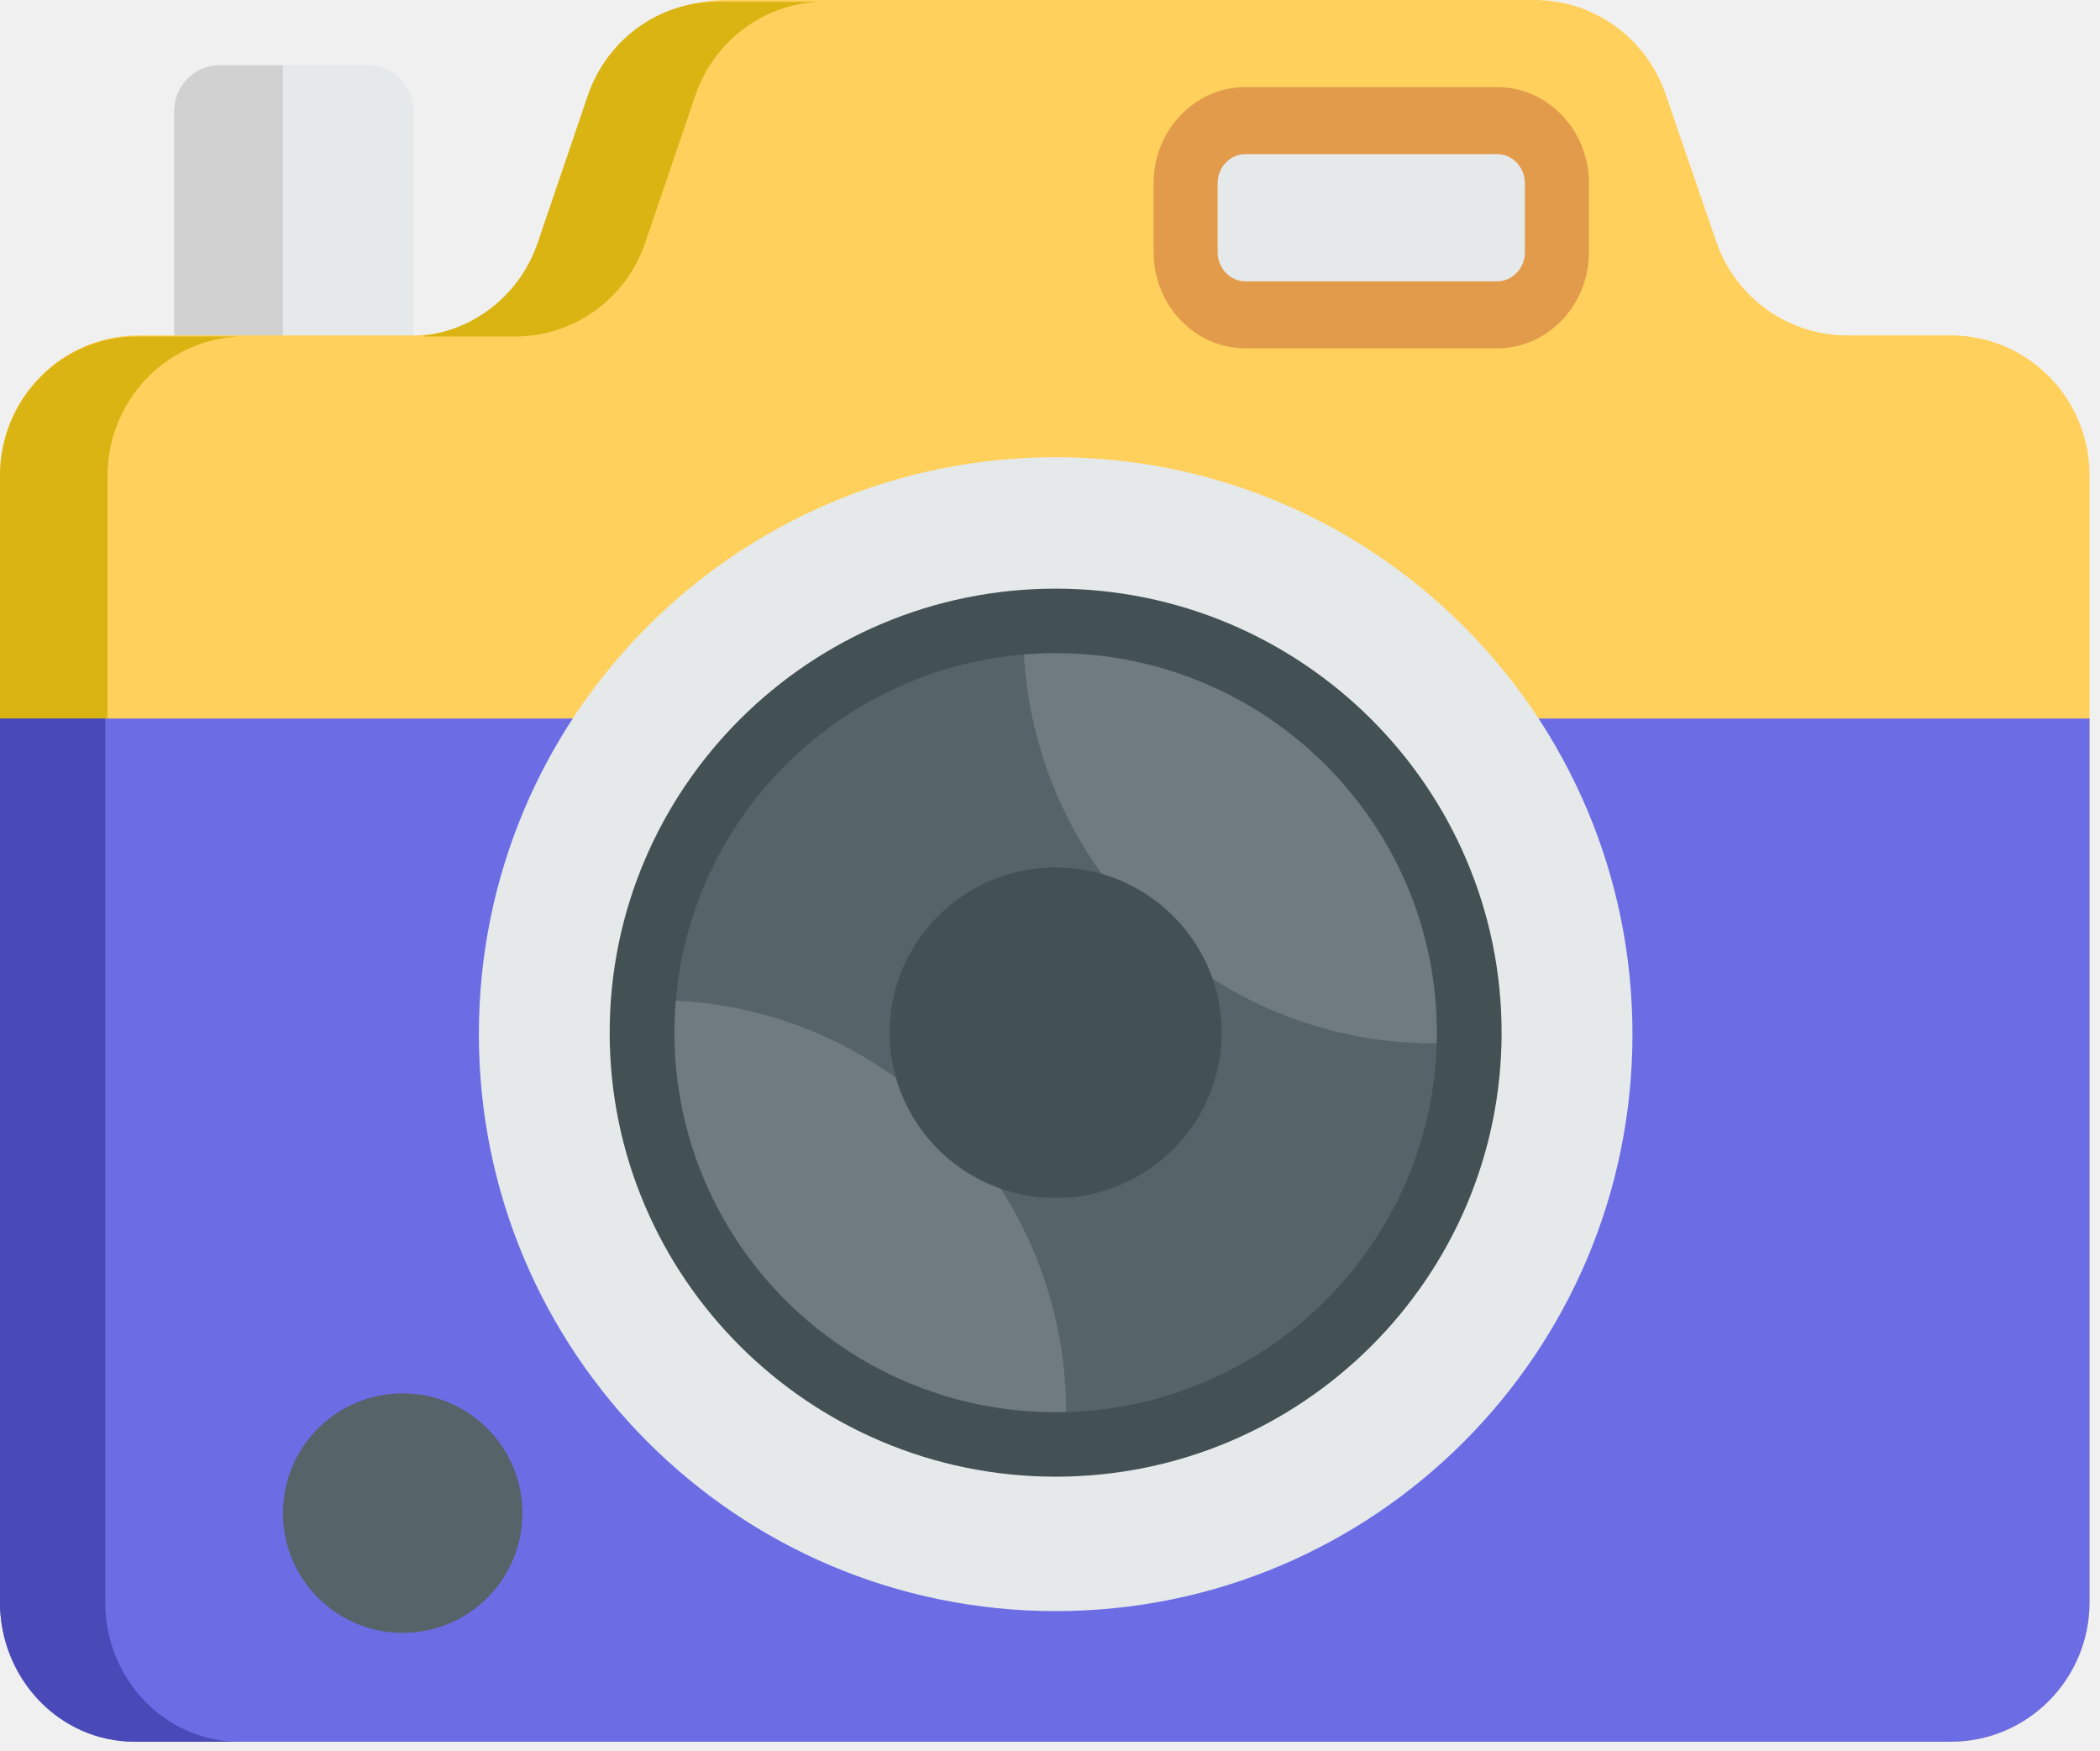
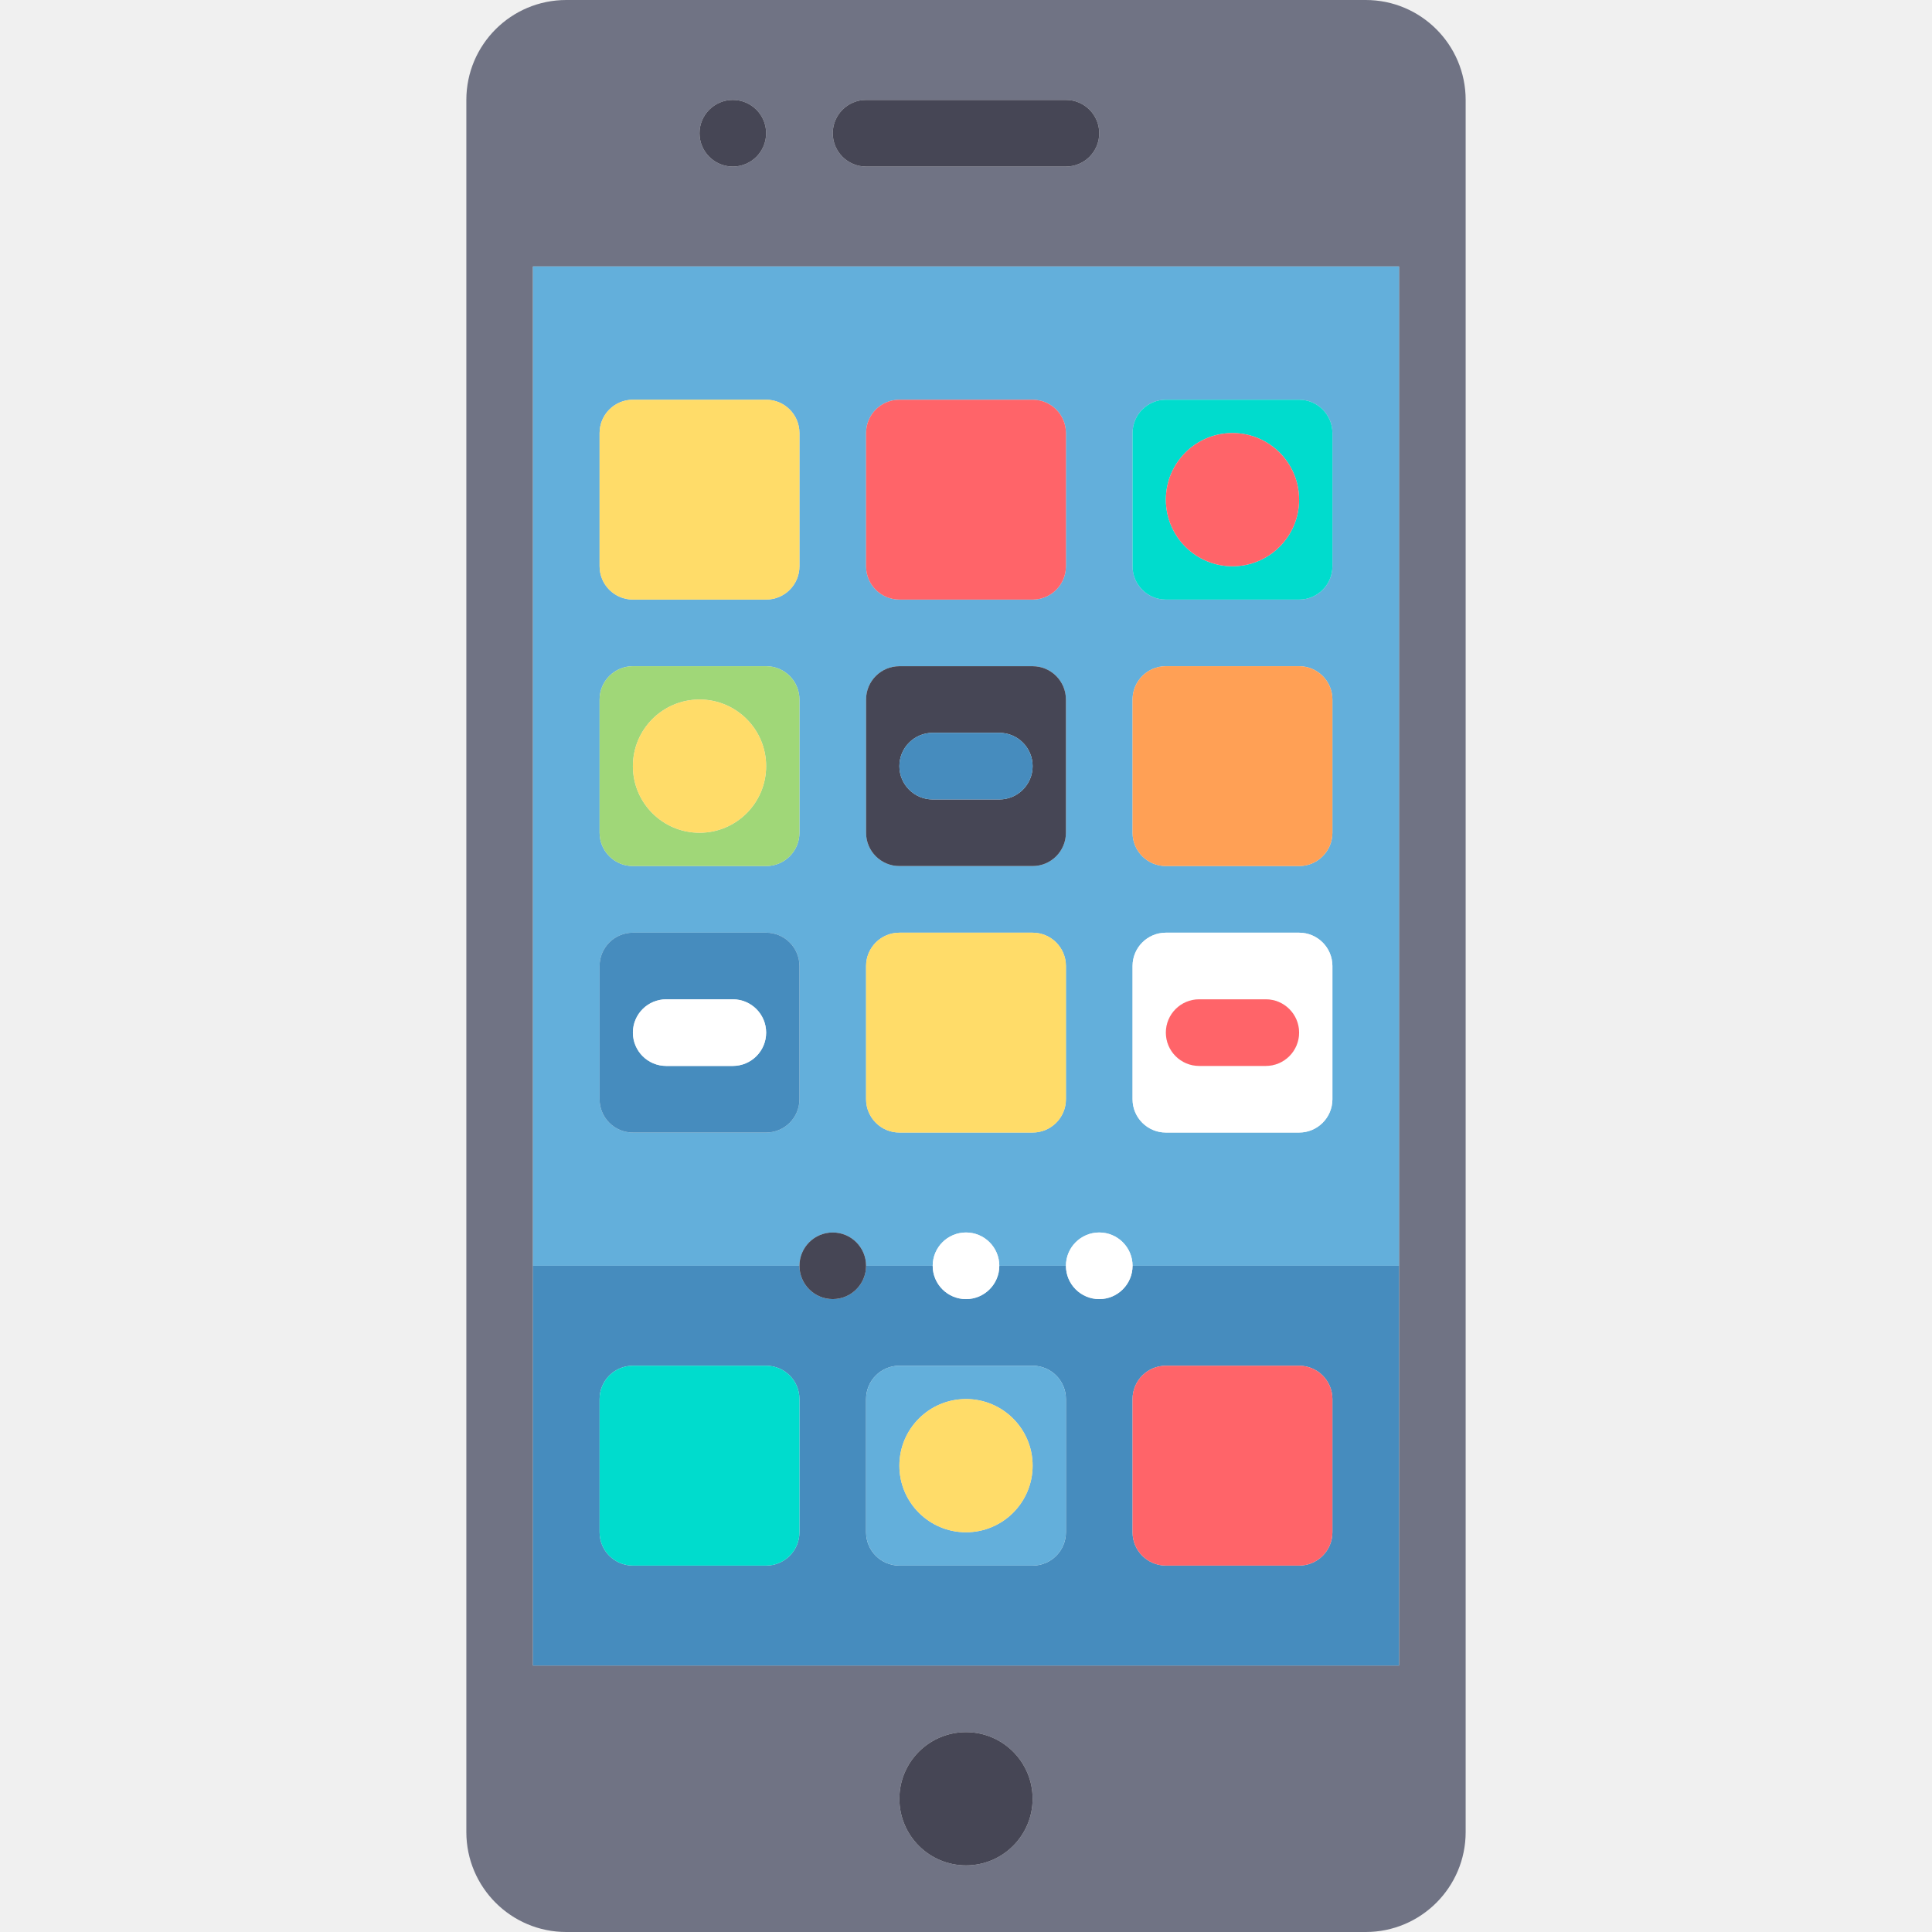
- <svg xmlns="http://www.w3.org/2000/svg" width="96px" height="80px" viewBox="0 0 96 80" version="1.1">
-   <g id="Personal-1-mixed" stroke="none" stroke-width="1" fill="none" fill-rule="evenodd">
-     <g transform="translate(-1170, -1708)" fill-rule="nonzero" id="services">
-       <g transform="translate(350, 1552)">
-         <g id="1-copy-4" transform="translate(702, 109)">
-           <g id="camera" transform="translate(118, 47)">
-             <path d="M18.905,18.905 L18.905,5.102 C18.905,3.933 17.986,2.985 16.853,2.985 L10.013,2.985 C8.879,2.985 7.96,3.933 7.96,5.102 L7.96,18.905" id="Path" fill="#E5E9EA" />
-             <path d="M12.935,18.905 L12.935,2.985 L10.015,2.985 C8.88,2.985 7.96,3.933 7.96,5.102 L7.96,18.905" id="Path" fill="#D1D1D1" />
-             <path d="M95.522,21.722 L95.522,73.21 C95.522,76.74 92.684,79.602 89.183,79.602 L6.34,79.602 C2.838,79.602 0,76.74 0,73.21 L0,21.722 C0,18.191 2.838,15.329 6.34,15.329 L18.875,15.329 C21.575,15.329 23.981,13.606 24.866,11.033 L27.18,4.299 C28.065,1.726 30.468,0 33.17,0 L70.151,0 C72.851,0 75.254,1.726 76.139,4.299 L78.455,11.033 C79.34,13.606 81.744,15.329 84.444,15.329 L89.183,15.329 C92.684,15.329 95.522,18.191 95.522,21.722 Z" id="Path" fill="#FFD15C" />
-             <g id="Group" fill="#DAB413">
-               <path d="M11.182,79.523 L6.267,79.523 C2.806,79.523 0,76.667 0,73.144 L0,21.757 C0,18.234 2.806,15.378 6.267,15.378 L10.793,15.378 L10.793,15.39 C7.512,15.596 4.915,18.368 4.915,21.757 L4.915,73.144 C4.915,76.667 7.721,79.523 11.182,79.523 Z" id="Path" />
-               <path d="M37.707,0.079 C35.036,0.079 32.66,1.801 31.785,4.369 L29.497,11.09 C28.622,13.658 26.244,15.378 23.574,15.378 L19.369,15.378 L19.369,15.337 C21.744,15.062 23.786,13.428 24.582,11.09 L26.87,4.369 C27.745,1.801 30.121,0.079 32.792,0.079 C32.793,0.079 37.707,0.079 37.707,0.079 Z" id="Path" />
-             </g>
-             <path d="M95.522,32.836 L95.522,73.225 C95.522,76.747 92.684,79.602 89.183,79.602 L6.34,79.602 C2.838,79.602 0,76.747 0,73.225 L0,32.836 L95.522,32.836 Z" id="Path" fill="#6C6CE5" />
-             <path d="M10.945,79.602 L6.135,79.602 C2.747,79.602 0,76.747 0,73.225 L0,32.836 L4.811,32.836 L4.811,73.225 C4.811,76.747 7.557,79.602 10.945,79.602 Z" id="Path" fill="#4949B7" />
-             <circle id="Oval" fill="#E5E9EA" cx="48.259" cy="47.264" r="26.368" />
-             <path d="M66.667,46.765 C66.667,52.332 64.261,57.336 60.431,60.798 C57.078,63.827 52.638,65.672 47.762,65.672 C42.888,65.672 38.446,63.827 35.093,60.798 C31.263,57.338 28.856,52.332 28.856,46.765 C28.856,41.198 31.263,36.192 35.093,32.735 C38.446,29.704 42.888,27.861 47.762,27.861 C52.638,27.861 57.078,29.706 60.431,32.735 C64.261,36.194 66.667,41.198 66.667,46.765 Z" id="Path" fill="#566368" />
-             <g id="Group" transform="translate(28.85572, 27.8607)" fill="#6F7B7F">
-               <path d="M32.154,5.522 C36.055,9.443 37.877,14.662 37.618,19.798 C32.508,20.057 27.314,18.227 23.413,14.306 C19.512,10.385 17.69,5.166 17.95,0.032 C23.059,-0.229 28.252,1.601 32.154,5.522 Z" id="Path" />
-               <path d="M14.396,23.368 C18.297,27.289 20.119,32.508 19.86,37.644 C14.751,37.905 9.555,36.075 5.654,32.154 C1.752,28.233 -0.069,23.011 0.192,17.878 C5.301,17.617 10.494,19.447 14.396,23.368 Z" id="Path" />
-             </g>
-             <g id="Group" transform="translate(27.8607, 26.86567)" fill="#435054">
-               <path d="M20.397,40.623 C9.156,40.623 0.01,31.52 0.01,20.33 C0.01,9.141 9.156,0.037 20.397,0.037 C31.639,0.037 40.784,9.141 40.784,20.33 C40.784,31.52 31.639,40.623 20.397,40.623 Z M20.397,2.984 C10.788,2.984 2.971,10.765 2.971,20.33 C2.971,29.895 10.788,37.677 20.397,37.677 C30.007,37.677 37.824,29.895 37.824,20.33 C37.824,10.765 30.007,2.984 20.397,2.984 Z" id="Shape" />
-               <path d="M20.397,12.776 C16.212,12.776 12.808,16.165 12.808,20.331 C12.808,24.496 16.212,27.885 20.397,27.885 C24.582,27.885 27.987,24.496 27.987,20.331 C27.987,16.165 24.582,12.776 20.397,12.776 Z" id="Path" />
-             </g>
-             <path d="M57.454,13.93 L68.914,13.93 C70.42,13.93 71.642,12.637 71.642,11.042 L71.642,7.864 C71.642,6.268 70.421,4.975 68.914,4.975 L57.454,4.975 C55.948,4.975 54.726,6.268 54.726,7.864 L54.726,11.042 C54.726,12.637 55.948,13.93 57.454,13.93 Z" id="Path" fill="#E5E9EA" />
-             <path d="M68.436,15.92 L56.937,15.92 C54.621,15.92 52.736,13.949 52.736,11.526 L52.736,8.375 C52.736,5.952 54.621,3.98 56.937,3.98 L68.436,3.98 C70.752,3.98 72.637,5.952 72.637,8.375 L72.637,11.526 C72.637,13.949 70.752,15.92 68.436,15.92 Z M56.937,7.042 C56.234,7.042 55.663,7.64 55.663,8.375 L55.663,11.526 C55.663,12.261 56.234,12.859 56.937,12.859 L68.436,12.859 C69.139,12.859 69.71,12.261 69.71,11.526 L69.71,8.375 C69.71,7.64 69.139,7.042 68.436,7.042 C68.436,7.042 56.937,7.042 56.937,7.042 Z" id="Shape" fill="#E29A4B" />
-             <circle id="Oval" fill="#566368" cx="18.408" cy="69.154" r="5.473" />
-           </g>
-         </g>
-       </g>
-     </g>
+ <svg xmlns="http://www.w3.org/2000/svg" version="1.1" id="Layer_1" x="0px" y="0px" viewBox="0 0 512 512" style="enable-background:new 0 0 512 512;" xml:space="preserve">
+   <path style="fill:#707384;" d="M361.931,0H150.069c-14.626,0-26.483,11.857-26.483,26.483v459.034  c0,14.626,11.857,26.483,26.483,26.483h211.862c14.626,0,26.483-11.857,26.483-26.483V26.483C388.414,11.857,376.557,0,361.931,0z   M220.69,35.31c0-4.875,3.953-8.828,8.828-8.828h52.966c4.875,0,8.828,3.953,8.828,8.828l0,0c0,4.875-3.953,8.828-8.828,8.828  h-52.966C224.642,44.138,220.69,40.185,220.69,35.31L220.69,35.31z M194.207,26.483c4.875,0,8.828,3.953,8.828,8.828  s-3.953,8.828-8.828,8.828s-8.828-3.953-8.828-8.828S189.332,26.483,194.207,26.483z M256,494.345  c-9.751,0-17.655-7.905-17.655-17.655c0-9.751,7.904-17.655,17.655-17.655c9.751,0,17.655,7.904,17.655,17.655  C273.655,486.44,265.751,494.345,256,494.345z M370.759,335.448v105.931H141.241V335.448V70.621h229.517V335.448z" />
+   <path style="fill:#63AFDB;" d="M141.241,335.448h70.621c0-4.875,3.953-8.828,8.828-8.828s8.828,3.953,8.828,8.828h17.655  c0-4.875,3.953-8.828,8.828-8.828s8.828,3.953,8.828,8.828h17.655c0-4.875,3.953-8.828,8.828-8.828s8.828,3.953,8.828,8.828h70.621  V70.621H141.241V335.448z M300.138,114.759c0-4.875,3.953-8.828,8.828-8.828h35.31c4.875,0,8.828,3.953,8.828,8.828v35.31  c0,4.875-3.953,8.828-8.828,8.828h-35.31c-4.875,0-8.828-3.953-8.828-8.828V114.759z M300.138,185.379  c0-4.875,3.953-8.828,8.828-8.828h35.31c4.875,0,8.828,3.953,8.828,8.828v35.31c0,4.875-3.953,8.828-8.828,8.828h-35.31  c-4.875,0-8.828-3.953-8.828-8.828V185.379z M300.138,256c0-4.875,3.953-8.828,8.828-8.828h35.31c4.875,0,8.828,3.953,8.828,8.828  v35.31c0,4.875-3.953,8.828-8.828,8.828h-35.31c-4.875,0-8.828-3.953-8.828-8.828V256z M229.517,114.759  c0-4.875,3.953-8.828,8.828-8.828h35.31c4.875,0,8.828,3.953,8.828,8.828v35.31c0,4.875-3.953,8.828-8.828,8.828h-35.31  c-4.875,0-8.828-3.953-8.828-8.828V114.759z M229.517,185.379c0-4.875,3.953-8.828,8.828-8.828h35.31  c4.875,0,8.828,3.953,8.828,8.828v35.31c0,4.875-3.953,8.828-8.828,8.828h-35.31c-4.875,0-8.828-3.953-8.828-8.828V185.379z   M229.517,256c0-4.875,3.953-8.828,8.828-8.828h35.31c4.875,0,8.828,3.953,8.828,8.828v35.31c0,4.875-3.953,8.828-8.828,8.828  h-35.31c-4.875,0-8.828-3.953-8.828-8.828V256z M158.897,114.759c0-4.875,3.953-8.828,8.828-8.828h35.31  c4.875,0,8.828,3.953,8.828,8.828v35.31c0,4.875-3.953,8.828-8.828,8.828h-35.31c-4.875,0-8.828-3.953-8.828-8.828V114.759z   M158.897,185.379c0-4.875,3.953-8.828,8.828-8.828h35.31c4.875,0,8.828,3.953,8.828,8.828v35.31c0,4.875-3.953,8.828-8.828,8.828  h-35.31c-4.875,0-8.828-3.953-8.828-8.828V185.379z M158.897,256c0-4.875,3.953-8.828,8.828-8.828h35.31  c4.875,0,8.828,3.953,8.828,8.828v35.31c0,4.875-3.953,8.828-8.828,8.828h-35.31c-4.875,0-8.828-3.953-8.828-8.828V256z" />
+   <path style="fill:#468CBE;" d="M291.31,344.276c-4.875,0-8.828-3.953-8.828-8.828h-17.655c0,4.875-3.953,8.828-8.828,8.828  s-8.828-3.953-8.828-8.828h-17.655c0,4.875-3.953,8.828-8.828,8.828s-8.828-3.953-8.828-8.828h-70.621v105.931h229.517V335.448  h-70.621C300.138,340.323,296.185,344.276,291.31,344.276z M211.862,406.069c0,4.875-3.953,8.828-8.828,8.828h-35.31  c-4.875,0-8.828-3.953-8.828-8.828v-35.31c0-4.875,3.953-8.828,8.828-8.828h35.31c4.875,0,8.828,3.953,8.828,8.828V406.069z   M282.483,406.069c0,4.875-3.953,8.828-8.828,8.828h-35.31c-4.875,0-8.828-3.953-8.828-8.828v-35.31  c0-4.875,3.953-8.828,8.828-8.828h35.31c4.875,0,8.828,3.953,8.828,8.828V406.069z M308.966,361.931h35.31  c4.875,0,8.828,3.953,8.828,8.828v35.31c0,4.875-3.953,8.828-8.828,8.828h-35.31c-4.875,0-8.828-3.953-8.828-8.828v-35.31  C300.138,365.884,304.09,361.931,308.966,361.931z" />
+   <g>
+     <path style="fill:#464655;" d="M229.517,44.138h52.966c4.875,0,8.828-3.953,8.828-8.828l0,0c0-4.875-3.953-8.828-8.828-8.828   h-52.966c-4.875,0-8.828,3.953-8.828,8.828l0,0C220.69,40.185,224.642,44.138,229.517,44.138z" />
+     <circle style="fill:#464655;" cx="194.207" cy="35.31" r="8.828" />
+     <circle style="fill:#464655;" cx="256" cy="476.69" r="17.655" />
  </g>
+   <path style="fill:#63AFDB;" d="M273.655,361.931h-35.31c-4.875,0-8.828,3.953-8.828,8.828v35.31c0,4.875,3.953,8.828,8.828,8.828  h35.31c4.875,0,8.828-3.953,8.828-8.828v-35.31C282.483,365.884,278.53,361.931,273.655,361.931z M256,406.069  c-9.751,0-17.655-7.905-17.655-17.655c0-9.751,7.904-17.655,17.655-17.655c9.751,0,17.655,7.904,17.655,17.655  C273.655,398.164,265.751,406.069,256,406.069z" />
+   <path style="fill:#FF6469;" d="M300.138,406.069c0,4.875,3.953,8.828,8.828,8.828h35.31c4.875,0,8.828-3.953,8.828-8.828v-35.31  c0-4.875-3.953-8.828-8.828-8.828h-35.31c-4.875,0-8.828,3.953-8.828,8.828V406.069z" />
+   <path style="fill:#00DCCD;" d="M203.034,361.931h-35.31c-4.875,0-8.828,3.953-8.828,8.828v35.31c0,4.875,3.953,8.828,8.828,8.828  h35.31c4.875,0,8.828-3.953,8.828-8.828v-35.31C211.862,365.884,207.91,361.931,203.034,361.931z" />
+   <path style="fill:#FFDC69;" d="M238.345,300.138h35.31c4.875,0,8.828-3.953,8.828-8.828V256c0-4.875-3.953-8.828-8.828-8.828h-35.31  c-4.875,0-8.828,3.953-8.828,8.828v35.31C229.517,296.185,233.47,300.138,238.345,300.138z" />
+   <path style="fill:#FFFFFF;" d="M308.966,300.138h35.31c4.875,0,8.828-3.953,8.828-8.828V256c0-4.875-3.953-8.828-8.828-8.828h-35.31  c-4.875,0-8.828,3.953-8.828,8.828v35.31C300.138,296.185,304.09,300.138,308.966,300.138z M308.966,273.655  c0-4.875,3.953-8.828,8.828-8.828h17.655c4.875,0,8.828,3.953,8.828,8.828l0,0c0,4.875-3.953,8.828-8.828,8.828h-17.655  C312.918,282.483,308.966,278.53,308.966,273.655L308.966,273.655z" />
+   <path style="fill:#468CBE;" d="M167.724,300.138h35.31c4.875,0,8.828-3.953,8.828-8.828V256c0-4.875-3.953-8.828-8.828-8.828h-35.31  c-4.875,0-8.828,3.953-8.828,8.828v35.31C158.897,296.185,162.849,300.138,167.724,300.138z M167.724,273.655  c0-4.875,3.953-8.828,8.828-8.828h17.655c4.875,0,8.828,3.953,8.828,8.828l0,0c0,4.875-3.953,8.828-8.828,8.828h-17.655  C171.677,282.483,167.724,278.53,167.724,273.655L167.724,273.655z" />
+   <path style="fill:#464655;" d="M238.345,229.517h35.31c4.875,0,8.828-3.953,8.828-8.828v-35.31c0-4.875-3.953-8.828-8.828-8.828  h-35.31c-4.875,0-8.828,3.953-8.828,8.828v35.31C229.517,225.565,233.47,229.517,238.345,229.517z M238.345,203.034  c0-4.875,3.953-8.828,8.828-8.828h17.655c4.875,0,8.828,3.953,8.828,8.828l0,0c0,4.875-3.953,8.828-8.828,8.828h-17.655  C242.297,211.862,238.345,207.91,238.345,203.034L238.345,203.034z" />
+   <path style="fill:#FFA055;" d="M308.966,229.517h35.31c4.875,0,8.828-3.953,8.828-8.828v-35.31c0-4.875-3.953-8.828-8.828-8.828  h-35.31c-4.875,0-8.828,3.953-8.828,8.828v35.31C300.138,225.565,304.09,229.517,308.966,229.517z" />
+   <path style="fill:#A0D778;" d="M167.724,229.517h35.31c4.875,0,8.828-3.953,8.828-8.828v-35.31c0-4.875-3.953-8.828-8.828-8.828  h-35.31c-4.875,0-8.828,3.953-8.828,8.828v35.31C158.897,225.565,162.849,229.517,167.724,229.517z M185.379,185.379  c9.751,0,17.655,7.904,17.655,17.655c0,9.75-7.904,17.655-17.655,17.655c-9.751,0-17.655-7.905-17.655-17.655  C167.724,193.283,175.628,185.379,185.379,185.379z" />
+   <path style="fill:#FF6469;" d="M238.345,158.897h35.31c4.875,0,8.828-3.953,8.828-8.828v-35.31c0-4.875-3.953-8.828-8.828-8.828  h-35.31c-4.875,0-8.828,3.953-8.828,8.828v35.31C229.517,154.944,233.47,158.897,238.345,158.897z" />
+   <path style="fill:#00DCCD;" d="M308.966,158.897h35.31c4.875,0,8.828-3.953,8.828-8.828v-35.31c0-4.875-3.953-8.828-8.828-8.828  h-35.31c-4.875,0-8.828,3.953-8.828,8.828v35.31C300.138,154.944,304.09,158.897,308.966,158.897z M326.621,114.759  c9.751,0,17.655,7.904,17.655,17.655c0,9.75-7.904,17.655-17.655,17.655c-9.751,0-17.655-7.905-17.655-17.655  C308.966,122.663,316.87,114.759,326.621,114.759z" />
+   <g>
+     <path style="fill:#FFDC69;" d="M167.724,158.897h35.31c4.875,0,8.828-3.953,8.828-8.828v-35.31c0-4.875-3.953-8.828-8.828-8.828   h-35.31c-4.875,0-8.828,3.953-8.828,8.828v35.31C158.897,154.944,162.849,158.897,167.724,158.897z" />
+     <circle style="fill:#FFDC69;" cx="185.379" cy="203.034" r="17.655" />
+     <circle style="fill:#FFDC69;" cx="256" cy="388.414" r="17.655" />
+   </g>
+   <circle style="fill:#FF6469;" cx="326.621" cy="132.414" r="17.655" />
+   <path style="fill:#468CBE;" d="M247.172,211.862h17.655c4.875,0,8.828-3.953,8.828-8.828l0,0c0-4.875-3.953-8.828-8.828-8.828  h-17.655c-4.875,0-8.828,3.953-8.828,8.828l0,0C238.345,207.91,242.297,211.862,247.172,211.862z" />
+   <path style="fill:#FF6469;" d="M317.793,282.483h17.655c4.875,0,8.828-3.953,8.828-8.828l0,0c0-4.875-3.953-8.828-8.828-8.828  h-17.655c-4.875,0-8.828,3.953-8.828,8.828l0,0C308.966,278.53,312.918,282.483,317.793,282.483z" />
+   <path style="fill:#FFFFFF;" d="M176.552,282.483h17.655c4.875,0,8.828-3.953,8.828-8.828l0,0c0-4.875-3.953-8.828-8.828-8.828  h-17.655c-4.875,0-8.828,3.953-8.828,8.828l0,0C167.724,278.53,171.677,282.483,176.552,282.483z" />
+   <circle style="fill:#464655;" cx="220.69" cy="335.448" r="8.828" />
+   <g>
+     <circle style="fill:#FFFFFF;" cx="256" cy="335.448" r="8.828" />
+     <circle style="fill:#FFFFFF;" cx="291.31" cy="335.448" r="8.828" />
+   </g>
+   <g>
+ </g>
+   <g>
+ </g>
+   <g>
+ </g>
+   <g>
+ </g>
+   <g>
+ </g>
+   <g>
+ </g>
+   <g>
+ </g>
+   <g>
+ </g>
+   <g>
+ </g>
+   <g>
+ </g>
+   <g>
+ </g>
+   <g>
+ </g>
+   <g>
+ </g>
+   <g>
+ </g>
+   <g>
+ </g>
</svg>
